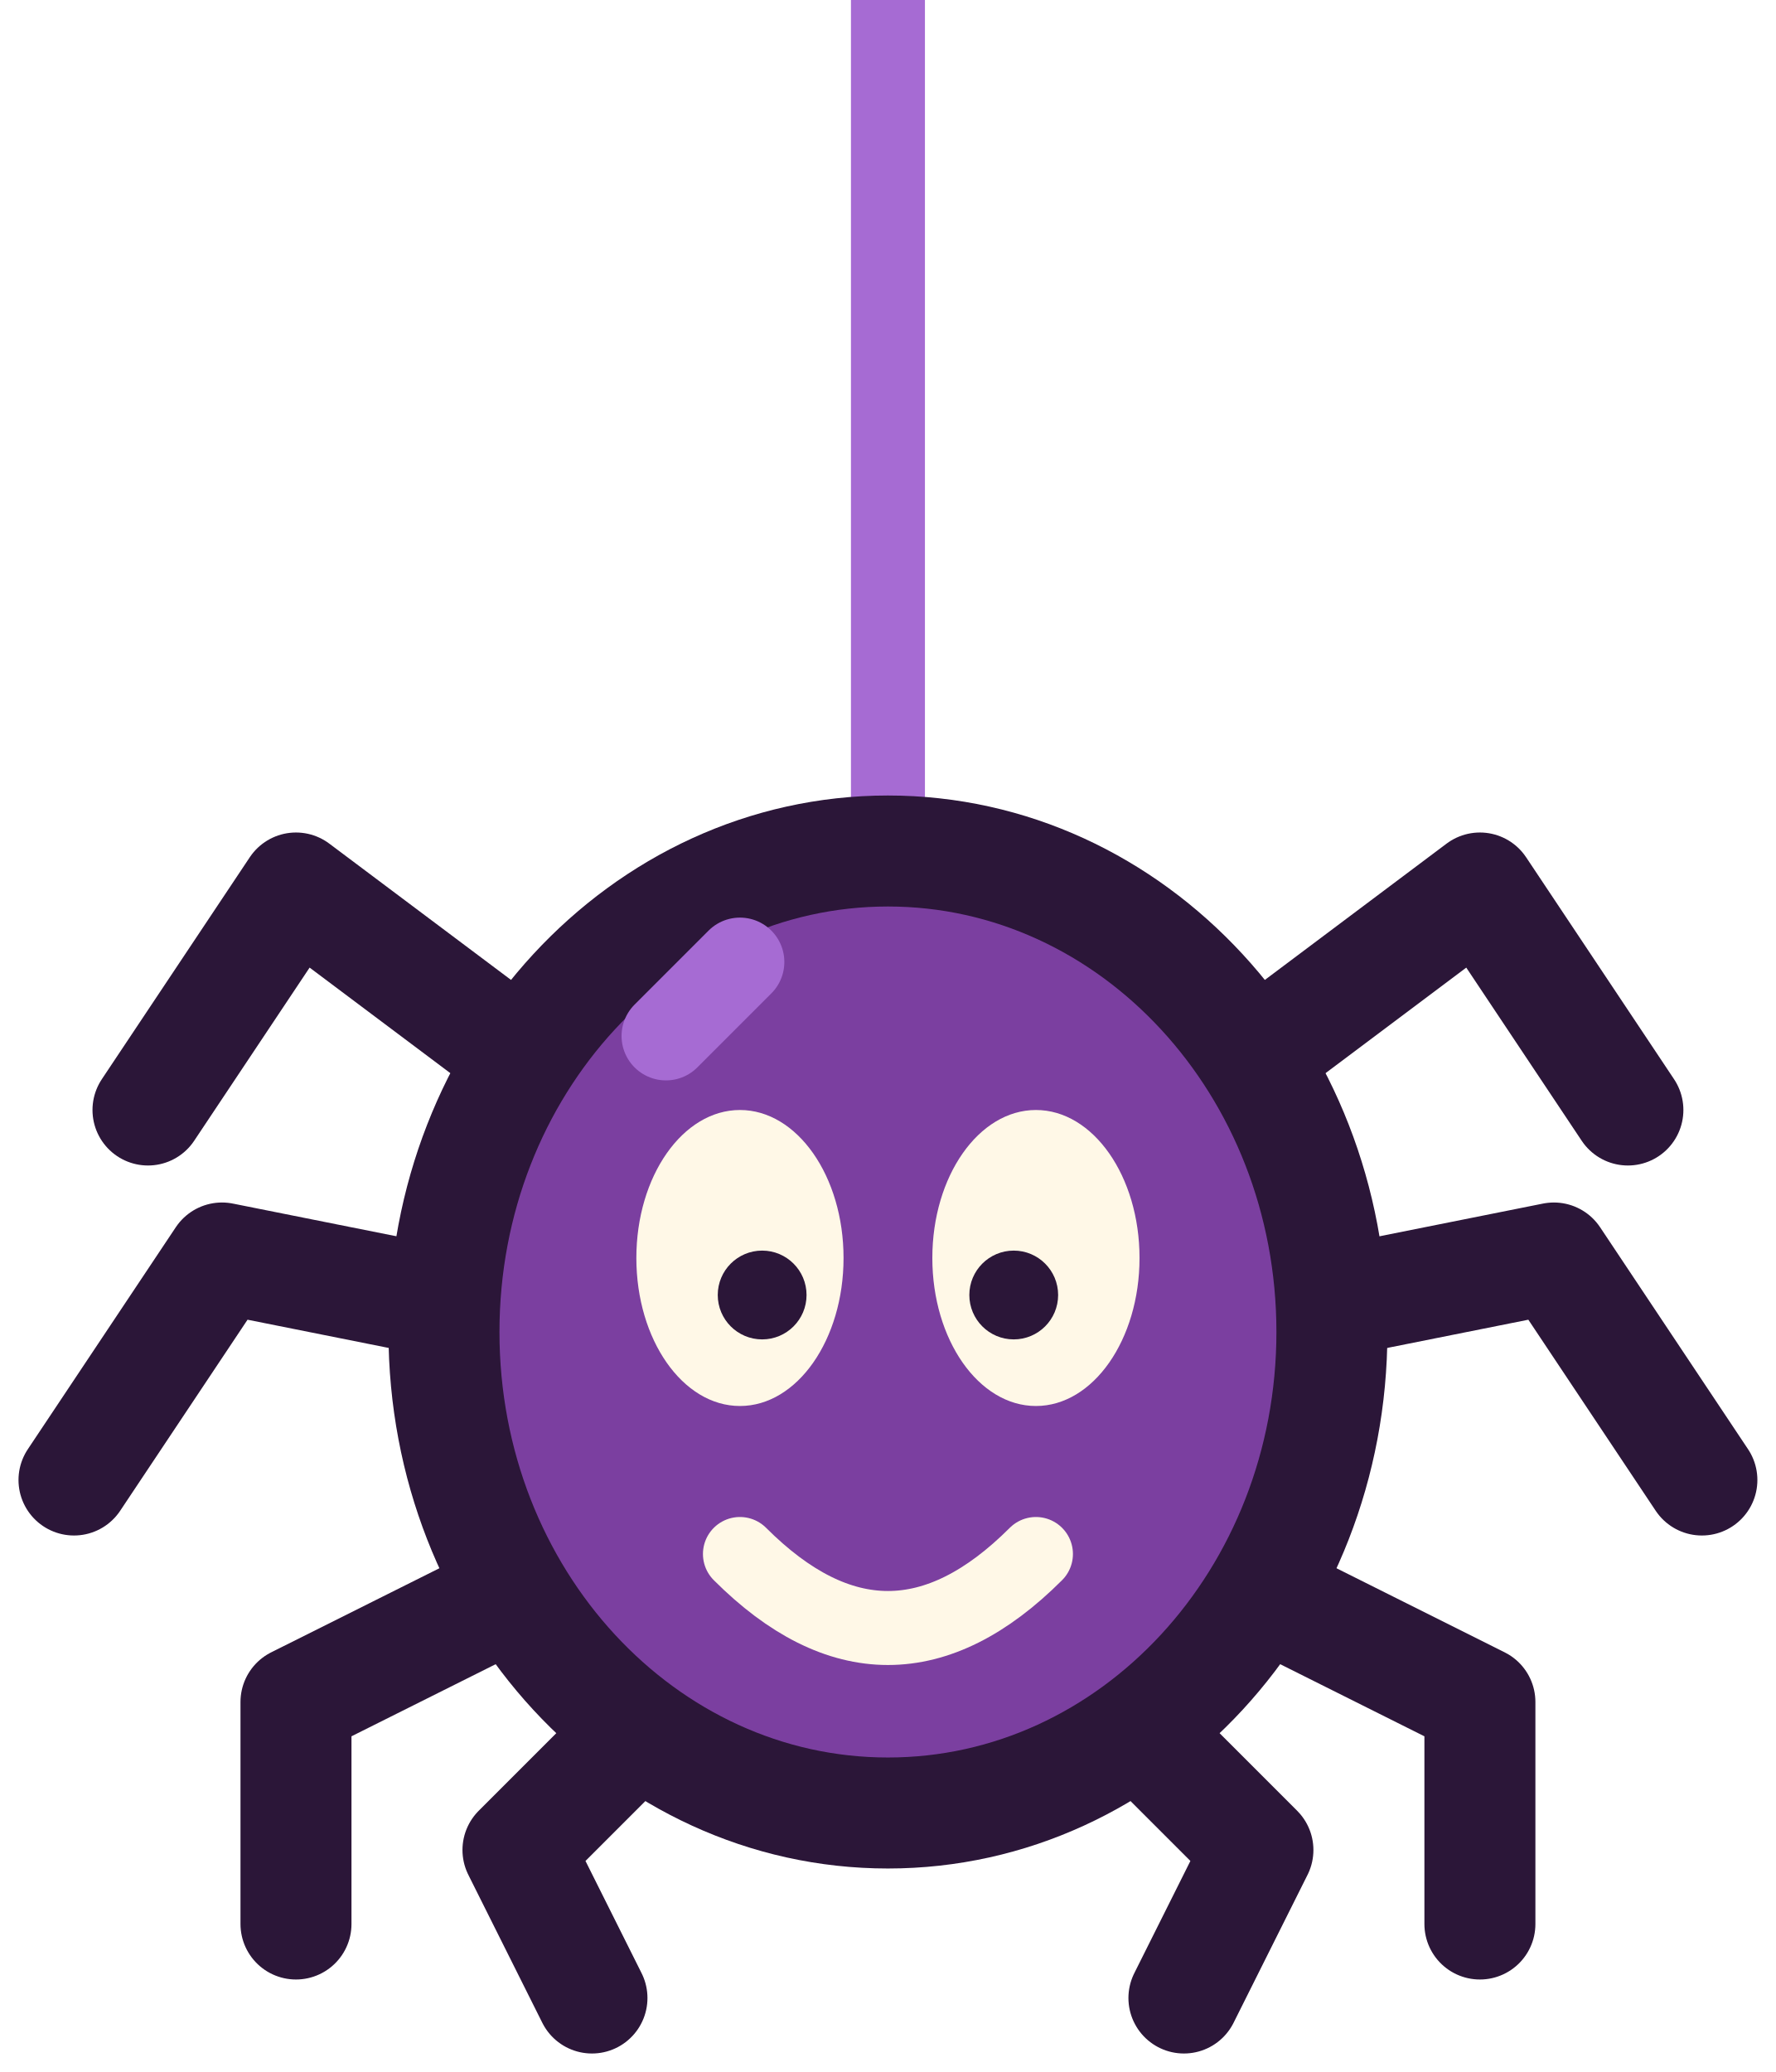
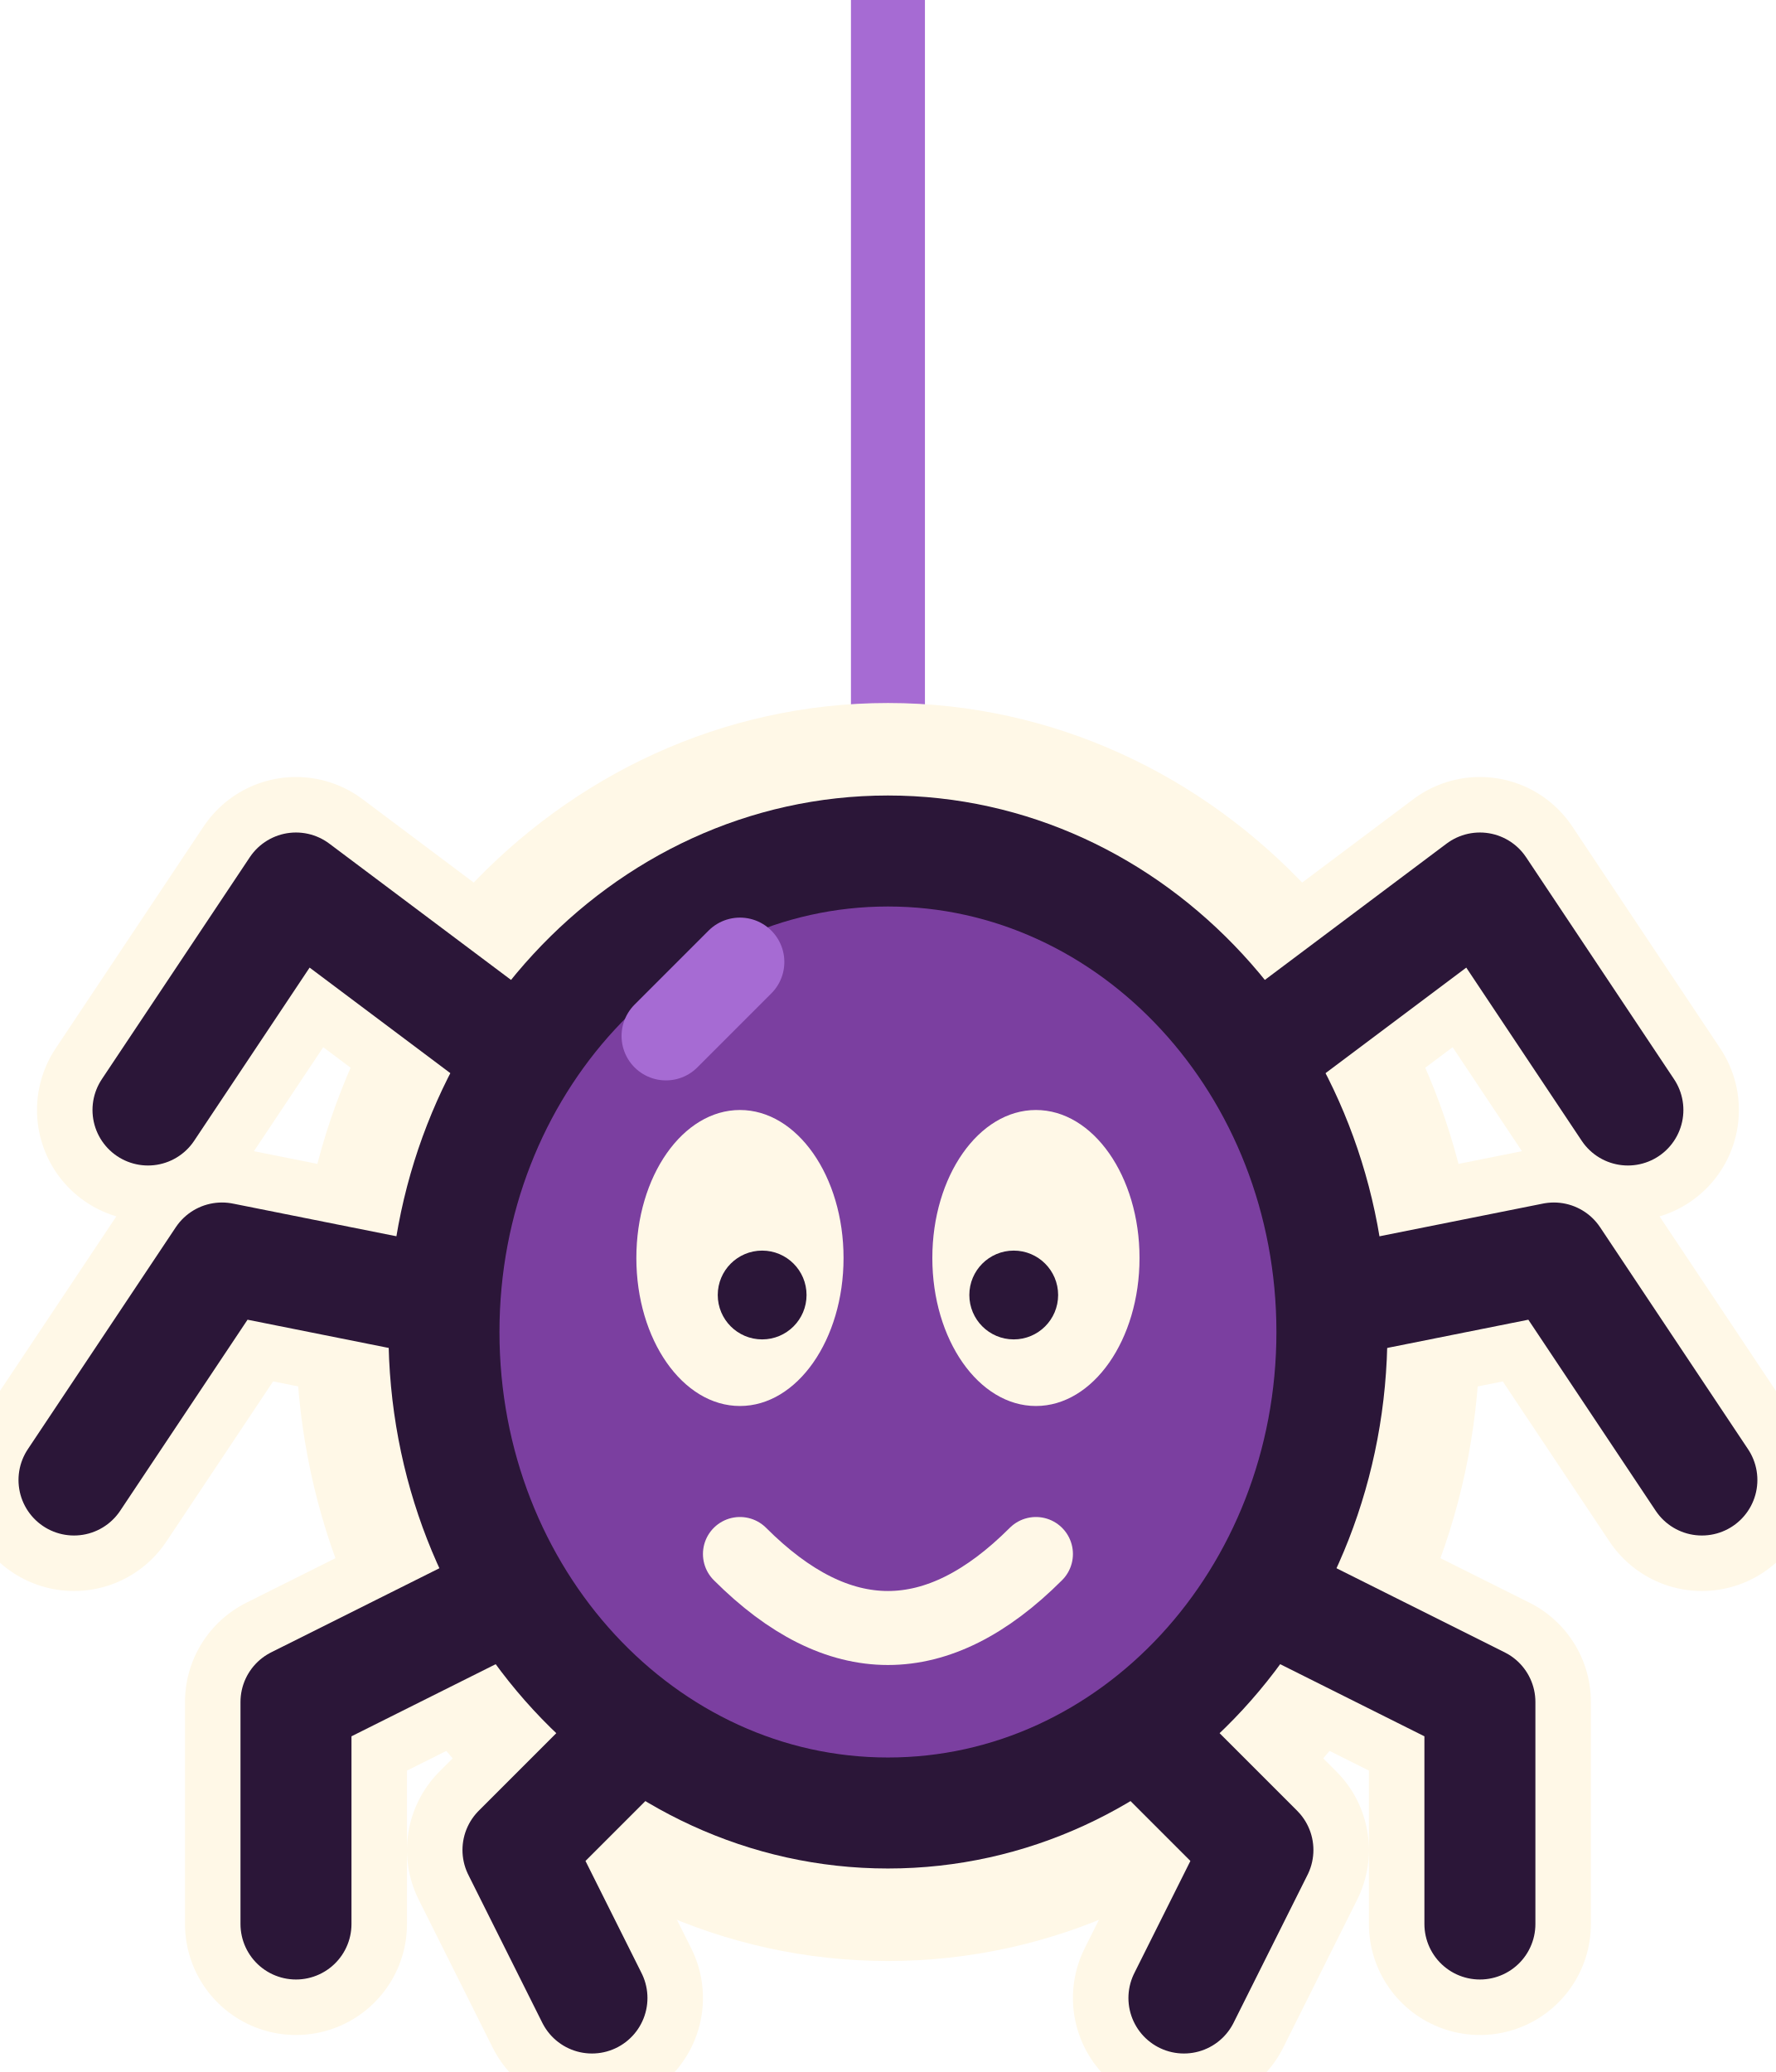
<svg xmlns="http://www.w3.org/2000/svg" viewBox="0 0 24 28">
  <path fill="none" stroke="#a66bd3" stroke-linecap="round" stroke-linejoin="round" d="M12 0v12" />
+   <g fill="#fff8e7" stroke="#fff8e7" stroke-linecap="round" stroke-linejoin="round" stroke-width="3">
+     <path fill="none" d="m8 15-4-3-2 3m6 3-5-1-2 3m7 1-4 2v3m5-3-2 2 1 2m8-12 4-3 2 3m-6 3 5-1 2 3m-7 1 4 2v3m-5-3 2 2-1 2" />
+     <ellipse cx="12" cy="18" rx="6.5" ry="7" />
+   </g>
  <path fill="none" stroke="#2b1638" stroke-linecap="round" stroke-linejoin="round" stroke-width="1.5" d="m8 15-4-3-2 3m6 3-5-1-2 3m7 1-4 2v3m5-3-2 2 1 2m8-12 4-3 2 3m-6 3 5-1 2 3m-7 1 4 2v3m-5-3 2 2-1 2" />
  <ellipse cx="12" cy="18" fill="#7b3fa0" stroke="#2b1638" stroke-width="1.5" rx="6" ry="6.5" />
  <ellipse cx="10" cy="17" fill="#fff8e7" rx="1.4" ry="2" />
  <ellipse cx="14" cy="17" fill="#fff8e7" rx="1.4" ry="2" />
  <circle cx="10.3" cy="17.5" r=".6" fill="#2b1638" />
  <circle cx="13.7" cy="17.5" r=".6" fill="#2b1638" />
  <path fill="none" stroke="#fff8e7" stroke-linecap="round" stroke-linejoin="round" d="M10 21q2 2 4 0" />
  <path fill="none" stroke="#a66bd3" stroke-linecap="round" stroke-linejoin="round" stroke-width="1.2" d="m9 14 1-1" />
</svg>
